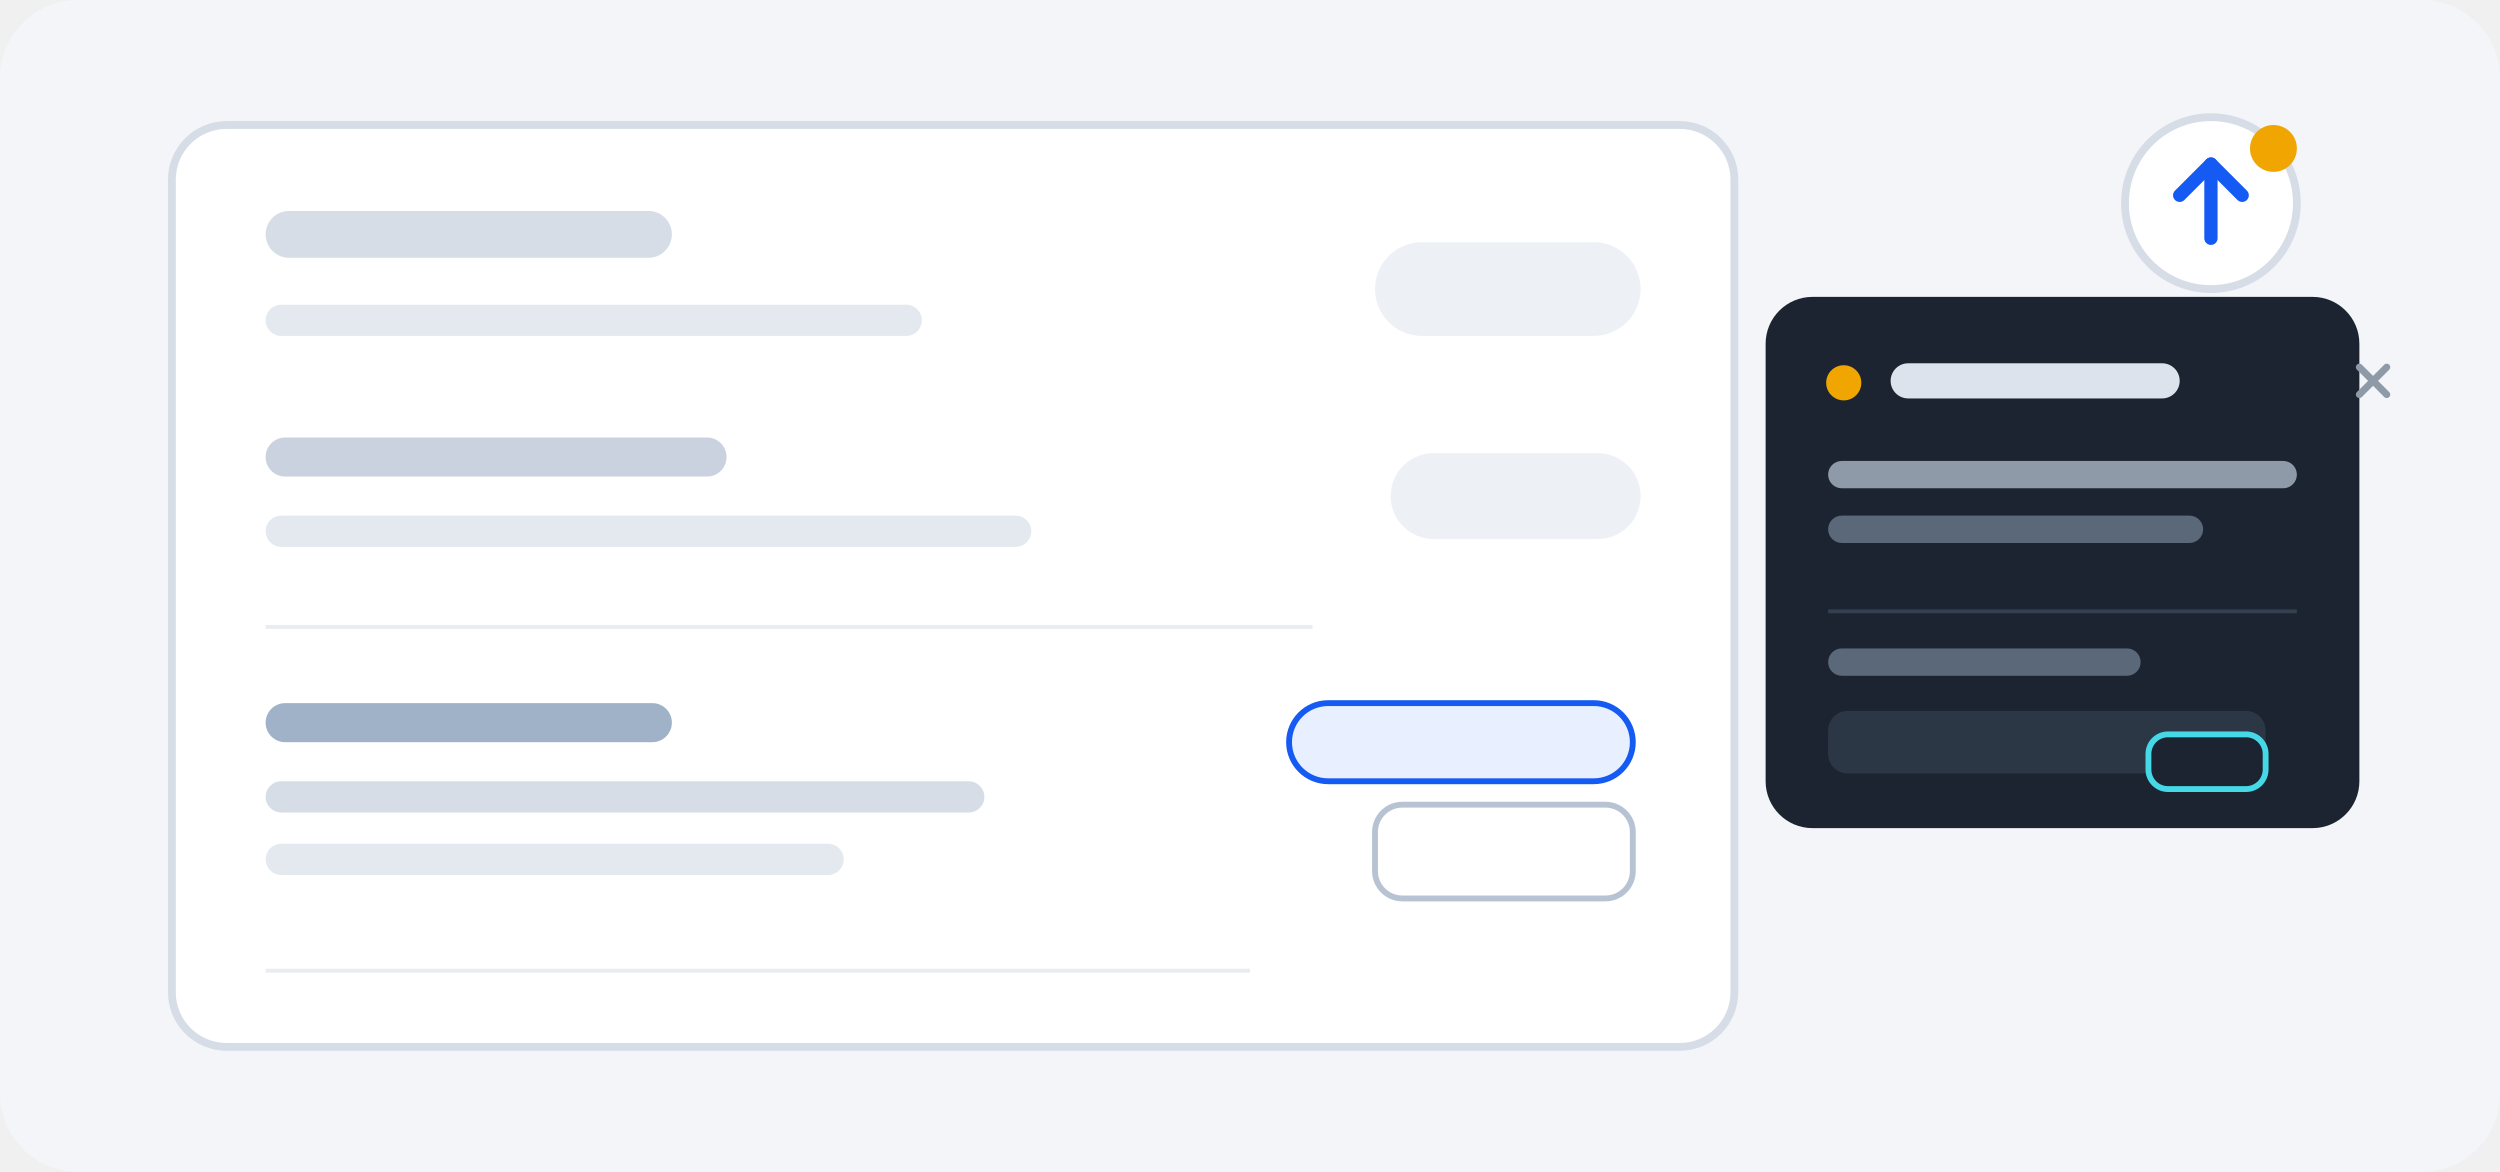
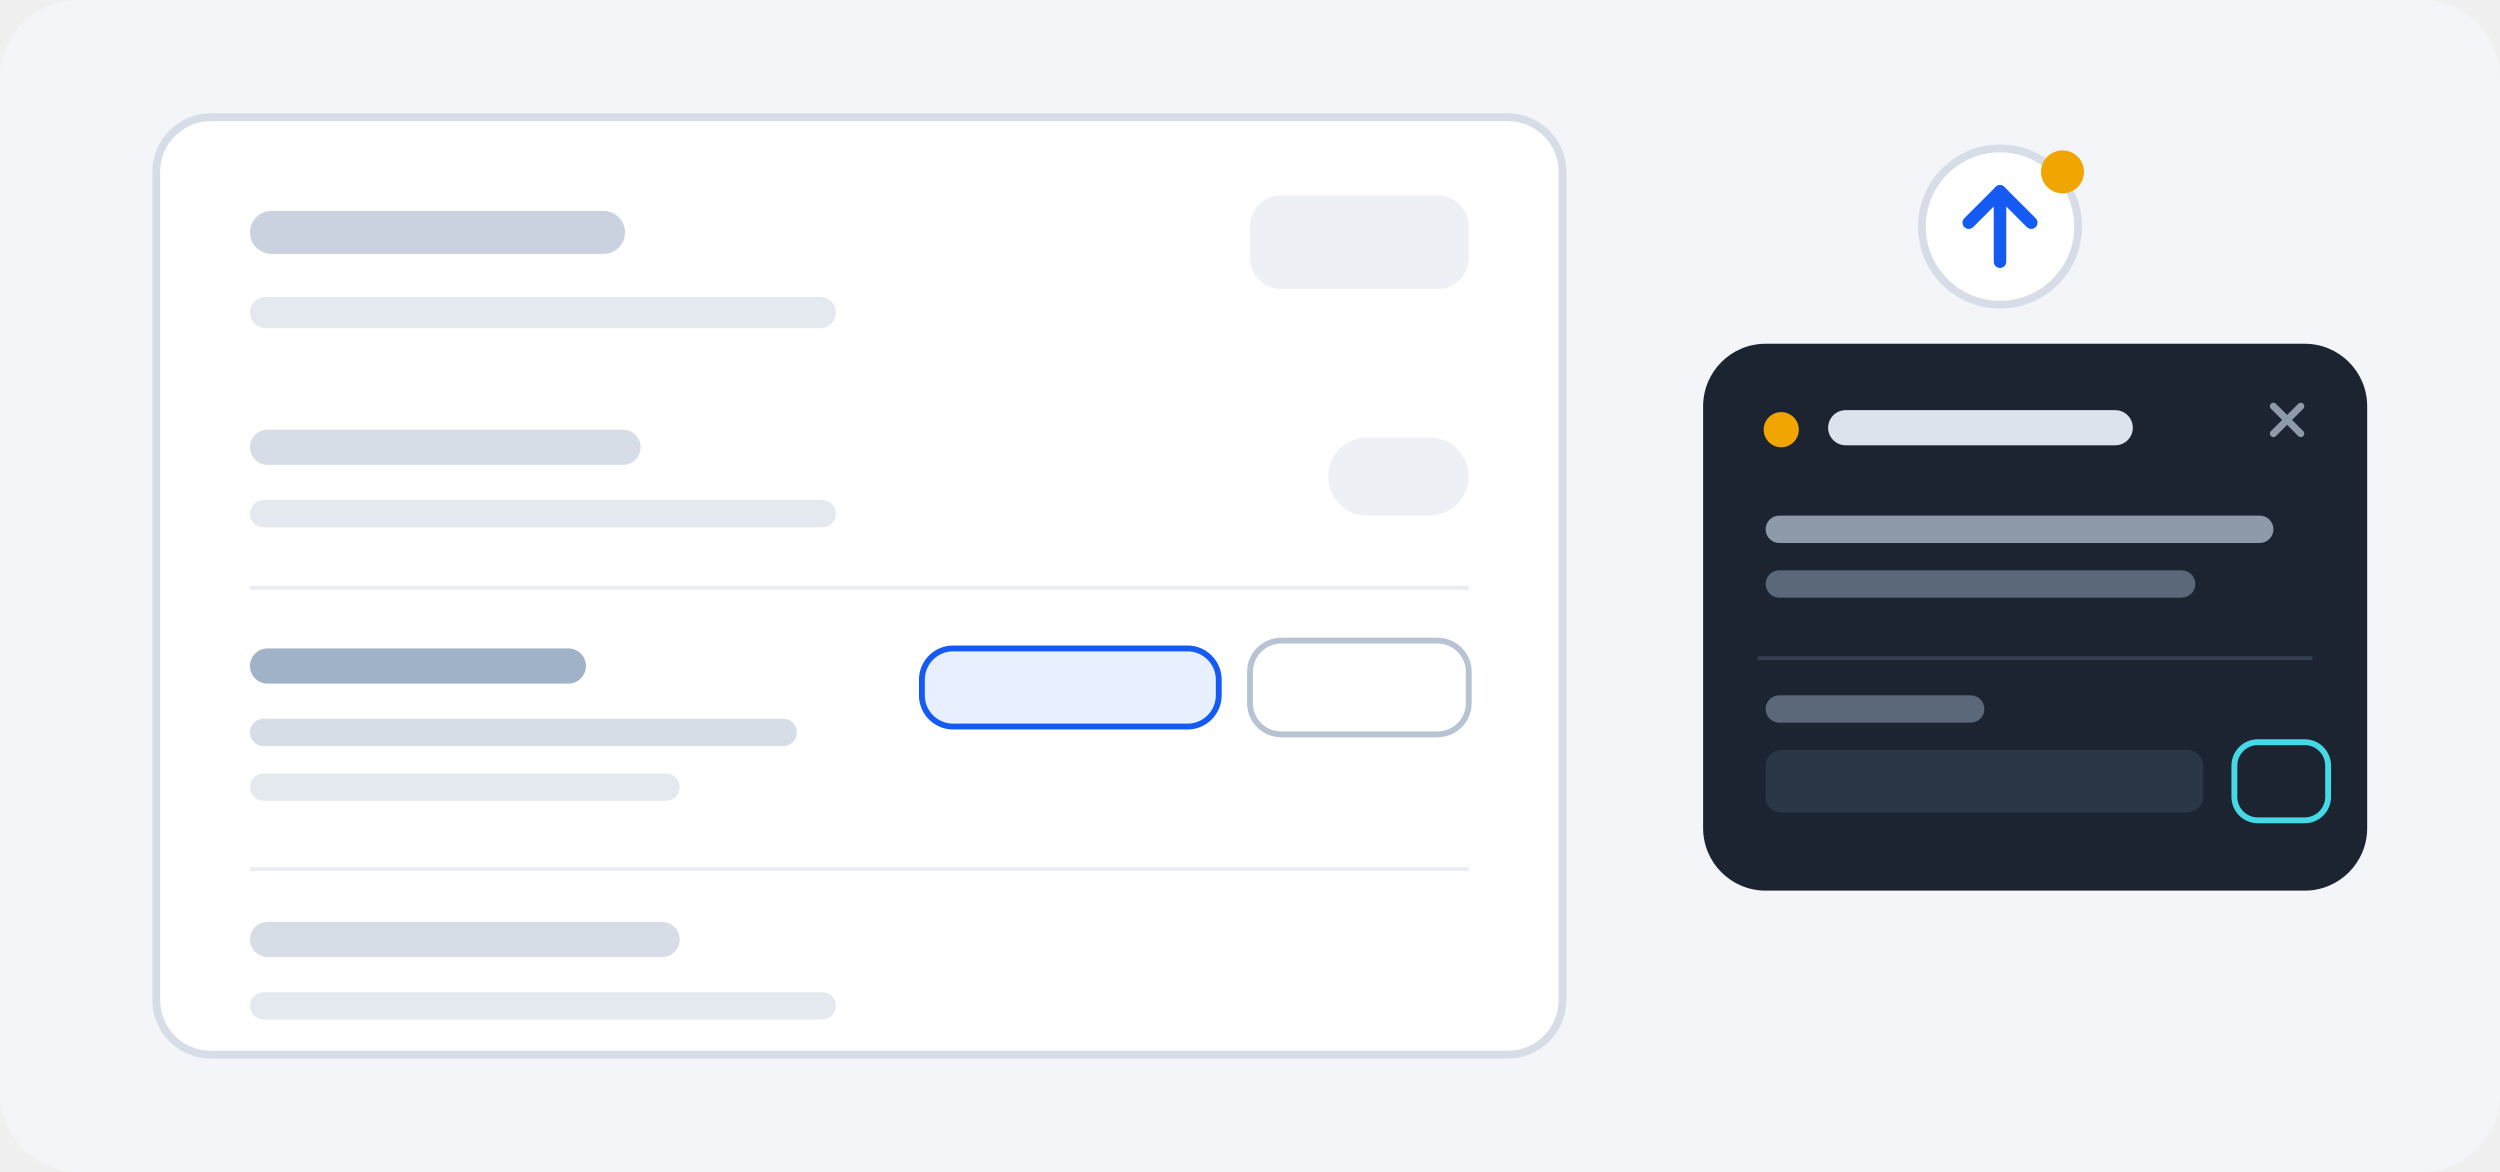
<svg xmlns="http://www.w3.org/2000/svg" width="640" height="300" viewBox="0 0 640 300" fill="none">
  <rect width="640" height="300" rx="20" fill="#F3F5F9" />
-   <rect x="44" y="32" width="400" height="236" rx="14" fill="#FFFFFF" stroke="#D6DDE7" stroke-width="2" />
-   <rect x="68" y="54" width="104" height="12" rx="6" fill="#D6DDE7" />
-   <rect x="68" y="78" width="168" height="8" rx="4" fill="#E4E9F0" />
-   <rect x="352" y="62" width="68" height="24" rx="12" fill="#EDF1F6" />
-   <rect x="68" y="112" width="118" height="10" rx="5" fill="#C9D2DE" />
-   <rect x="68" y="132" width="196" height="8" rx="4" fill="#E4E9F0" />
-   <rect x="356" y="116" width="64" height="22" rx="11" fill="#EDF1F6" />
-   <rect x="68" y="160" width="268" height="1" fill="#E9EDF3" />
-   <rect x="68" y="180" width="104" height="10" rx="5" fill="#9FB2C8" />
-   <rect x="68" y="200" width="184" height="8" rx="4" fill="#D6DDE7" />
-   <rect x="68" y="216" width="148" height="8" rx="4" fill="#E4E9F0" />
-   <rect x="330" y="180" width="88" height="20" rx="10" fill="#E8F0FF" stroke="#145AF3" stroke-width="1.5" />
-   <rect x="352" y="206" width="66" height="24" rx="7" fill="#FFFFFF" stroke="#B7C3D2" stroke-width="1.5" />
-   <rect x="68" y="248" width="252" height="1" fill="#E9EDF3" />
-   <rect x="452" y="76" width="152" height="136" rx="12" fill="#1B2430" />
-   <circle cx="472" cy="98" r="4.5" fill="#F0A500" />
-   <rect x="484" y="93" width="74" height="9" rx="4.5" fill="#DDE3EC" />
-   <path d="M604 94L611 101M611 94L604 101" stroke="#8F9AA8" stroke-width="1.8" stroke-linecap="round" />
-   <rect x="468" y="118" width="120" height="7" rx="3.5" fill="#8F9AA8" />
-   <rect x="468" y="132" width="96" height="7" rx="3.5" fill="#5B6879" />
-   <rect x="468" y="156" width="120" height="1" fill="#33404F" />
-   <rect x="468" y="166" width="80" height="7" rx="3.5" fill="#5B6879" />
-   <rect x="468" y="182" width="112" height="16" rx="5" fill="#2B3745" />
-   <rect x="550" y="188" width="30" height="14" rx="5" fill="#1B2430" stroke="#45D9E7" stroke-width="1.5" />
-   <circle cx="566" cy="52" r="22" fill="#FFFFFF" stroke="#D6DDE7" stroke-width="2" />
-   <path d="M566 42V61" stroke="#145AF3" stroke-width="3.4" stroke-linecap="round" />
-   <path d="M558 50L566 42L574 50" stroke="#145AF3" stroke-width="3.4" stroke-linecap="round" stroke-linejoin="round" />
-   <circle cx="582" cy="38" r="6" fill="#F0A500" />
+   <rect x="40" y="30" width="360" height="240" rx="14" fill="#FFFFFF" stroke="#D6DDE7" stroke-width="2" />
+   <rect x="64" y="54" width="96" height="11" rx="5.5" fill="#C9D2DE" />
+   <rect x="64" y="76" width="150" height="8" rx="4" fill="#E4E9F0" />
+   <rect x="320" y="50" width="56" height="24" rx="8" fill="#EDF1F6" />
+   <rect x="64" y="110" width="100" height="9" rx="4.5" fill="#D6DDE7" />
+   <rect x="64" y="128" width="150" height="7" rx="3.5" fill="#E4E9F0" />
+   <rect x="340" y="112" width="36" height="20" rx="10" fill="#EDF1F6" />
+   <rect x="64" y="150" width="312" height="1" fill="#E9EDF3" />
+   <rect x="64" y="166" width="86" height="9" rx="4.5" fill="#9FB2C8" />
+   <rect x="64" y="184" width="140" height="7" rx="3.5" fill="#D6DDE7" />
+   <rect x="64" y="198" width="110" height="7" rx="3.5" fill="#E4E9F0" />
+   <rect x="236" y="166" width="76" height="20" rx="8" fill="#E8F0FF" stroke="#145AF3" stroke-width="1.5" />
+   <rect x="320" y="164" width="56" height="24" rx="8" fill="#FFFFFF" stroke="#B7C3D2" stroke-width="1.5" />
+   <rect x="64" y="222" width="312" height="1" fill="#E9EDF3" />
+   <rect x="64" y="236" width="110" height="9" rx="4.5" fill="#D6DDE7" />
+   <rect x="64" y="254" width="150" height="7" rx="3.5" fill="#E4E9F0" />
+   <rect x="436" y="88" width="170" height="140" rx="16" fill="#1B2430" />
+   <circle cx="456" cy="110" r="4.5" fill="#F0A500" />
+   <rect x="468" y="105" width="78" height="9" rx="4.5" fill="#DDE3EC" />
+   <path d="M582 104L589 111M589 104L582 111" stroke="#8F9AA8" stroke-width="1.8" stroke-linecap="round" />
+   <rect x="452" y="132" width="130" height="7" rx="3.5" fill="#8F9AA8" />
+   <rect x="452" y="146" width="110" height="7" rx="3.5" fill="#5B6879" />
+   <rect x="450" y="168" width="142" height="1" fill="#33404F" />
+   <rect x="452" y="178" width="56" height="7" rx="3.5" fill="#5B6879" />
+   <rect x="452" y="192" width="112" height="16" rx="4" fill="#2B3745" />
+   <rect x="572" y="190" width="24" height="20" rx="6" fill="#1B2430" stroke="#45D9E7" stroke-width="1.5" />
+   <circle cx="512" cy="58" r="20" fill="#FFFFFF" stroke="#D6DDE7" stroke-width="2" />
+   <path d="M512 49V67" stroke="#145AF3" stroke-width="3.2" stroke-linecap="round" />
+   <path d="M504 57L512 49L520 57" stroke="#145AF3" stroke-width="3.2" stroke-linecap="round" stroke-linejoin="round" />
+   <circle cx="528" cy="44" r="5.5" fill="#F0A500" />
</svg>
